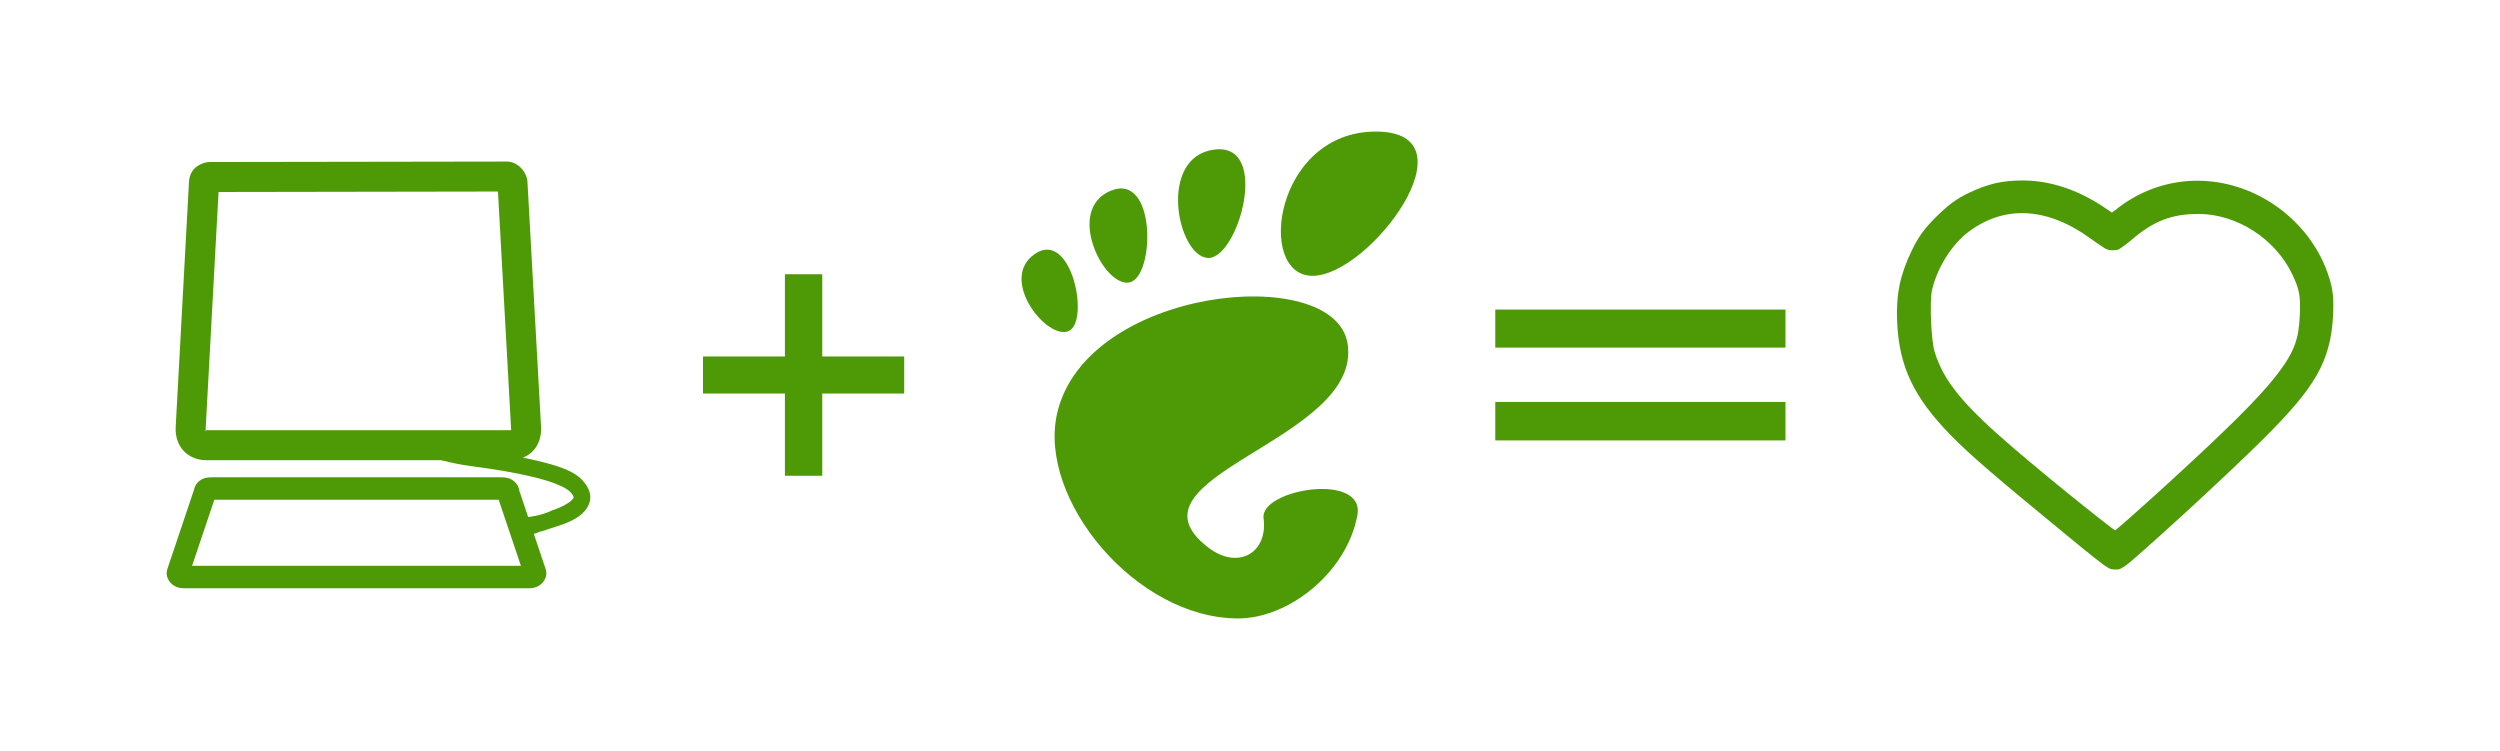
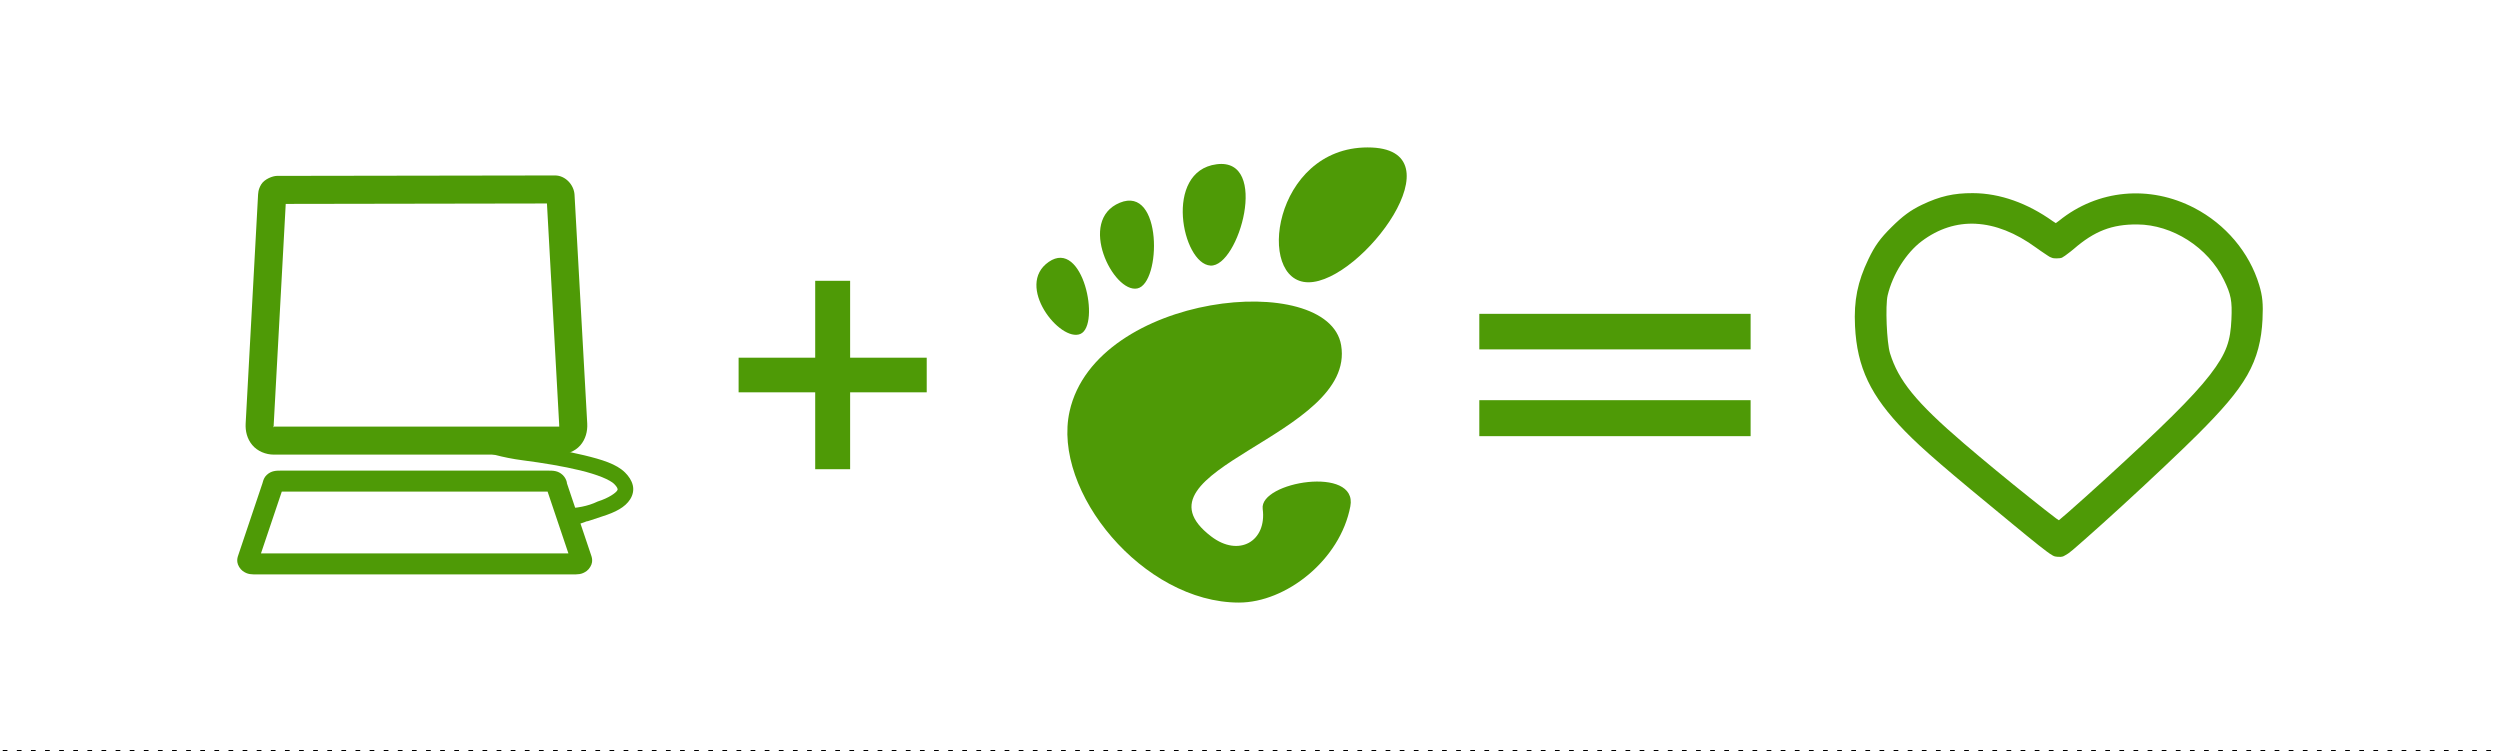
<svg xmlns="http://www.w3.org/2000/svg" width="531.496" height="159.449" id="svg3228" version="1.1">
  <defs id="defs3230" />
  <g id="layer1" transform="translate(0,-892.9132)">
-     <g transform="matrix(1.394024,0,0,1.394024,19.17392,984.5655)" id="g7009" style="fill:#4e9a06">
+     <g transform="matrix(1.303234,0,0,1.303234,35.2328,983.7887)" id="g7009" style="fill:#4e9a06">
      <g id="g5209" transform="translate(-1.258808,0)" style="fill:#4e9a06">
        <path id="path2411" d="m 48.696,0.968 c -0.244,0.037 -0.437,0.227 -0.478,0.471 -0.041,0.244 0.08,0.486 0.299,0.601 0,0 4.357,2.465 11.002,3.322 3.255,0.42 6.599,0.973 9.358,1.643 1.374,0.334 2.606,0.72 3.572,1.107 0.965,0.387 1.674,0.817 1.929,1.072 0.381,0.381 0.534,0.629 0.572,0.786 0.05,0.213 0.055,0.158 -0.071,0.357 -0.206,0.324 -1.271,1.159 -3.143,1.75 -1.705,0.824 -3.403,1.048 -5.286,1.179 -0.176,0.013 -0.335,0.106 -0.433,0.253 -0.098,0.147 -0.122,0.33 -0.067,0.497 l 0.393,1.179 c 0.085,0.274 0.782,0.906 1.065,0.857 0.962,-0.143 2.218,-0.588 2.471,-0.714 0.387,-0.035 0.534,-0.167 2.608,-0.822 2.132,-0.673 3.703,-1.474 4.536,-2.786 0.43,-0.676 0.619,-1.48 0.429,-2.286 C 77.268,8.661 76.806,7.968 76.2,7.362 74.799,5.961 72.418,5.244 69.52,4.54 66.613,3.833 63.155,3.253 59.84,2.825 56.569,2.403 54.937,1.926 54.197,1.611 53.856,1.466 53.74,1.4 53.697,1.361 c -0.012,-3.73e-4 -0.024,-3.73e-4 -0.036,0 -0.019,-0.04 -0.014,-0.05 0,-0.036 C 53.578,1.119 53.383,0.98 53.161,0.968 l -4.358,0 c -0.036,-0.003 -0.072,-0.003 -0.107,0 l 0,0 z" style="fill:#4e9a06;fill-opacity:1;fill-rule:evenodd;stroke:none" />
        <path id="path2397" d="m 64.77,-41.109 -45.364,0.071 c -0.701,8.78e-4 -2.05,0.525 -2.572,1.393 -0.522,0.869 -0.5,1.48 -0.536,2.143 l -2,36.862 c -0.066,1.211 0.219,2.475 1.072,3.501 0.853,1.025 2.213,1.572 3.536,1.572 l 46.399,0 c 1.324,0 2.69,-0.501 3.572,-1.5 0.882,-0.999 1.213,-2.315 1.143,-3.572 l -2.072,-37.327 c -0.088,-1.594 -1.483,-3.145 -3.179,-3.143 z m -1.322,4.572 2,36.148 c 0.018,0.332 -0.047,0.34 0,0.286 0.047,-0.054 0.142,-0.036 -0.143,-0.036 l -46.399,0 c -0.285,0 -0.102,0.027 -0.036,0.107 0.066,0.08 -0.021,0.022 0,-0.357 l 1.965,-36.077 42.613,-0.071 z" style="fill:#4e9a06;fill-opacity:1;fill-rule:evenodd;stroke:none;stroke-width:4;marker:none;visibility:visible;display:inline;overflow:visible" />
        <path style="fill:#4e9a06;fill-opacity:1;fill-rule:evenodd;stroke:none;stroke-width:3;marker:none;visibility:visible;display:inline;overflow:visible" d="m 20.192,7.04 c -0.921,0 -1.696,-5.02e-4 -2.465,0.714 -0.384,0.357 -0.541,0.833 -0.607,1.072 -0.066,0.239 -0.087,0.297 -0.071,0.25 l -3.965,11.787 c -0.083,0.247 -0.209,0.601 -0.143,1.107 0.066,0.506 0.44,1.116 0.857,1.429 0.835,0.626 1.508,0.572 2.429,0.572 l 51.293,0 c 0.921,0 1.594,0.054 2.429,-0.572 0.417,-0.313 0.791,-0.922 0.857,-1.429 0.066,-0.506 -0.06,-0.86 -0.143,-1.107 L 66.698,9.076 c 0.016,0.047 0.03,-0.011 -0.036,-0.25 C 66.597,8.588 66.404,8.112 66.02,7.755 65.251,7.04 64.476,7.04 63.555,7.04 l -43.363,0 z m 0,3.429 43.363,0 3.393,10.073 -50.15,0 3.393,-10.073 z" id="path2409" />
        <path style="fill:#4e9a06;fill-opacity:1;stroke:none" d="m 296.053,-38.225 c -3.125,-0.01 -5.363,0.501 -8.287,1.893 -1.89,0.9 -3.18,1.876 -4.965,3.643 -1.874,1.856 -2.74,3.065 -3.786,5.251 -1.765,3.687 -2.379,6.698 -2.179,10.894 0.323,6.786 2.564,11.413 8.144,17.145 2.886,2.965 6.795,6.318 17.503,15.109 1.63,1.338 3.115,2.57 4.251,3.465 0.568,0.447 1.033,0.802 1.393,1.072 0.18,0.135 0.354,0.258 0.5,0.357 0.073,0.05 0.142,0.08 0.25,0.143 0.054,0.032 0.099,0.089 0.214,0.143 0.115,0.054 0.202,0.166 0.822,0.214 0.852,0.066 0.984,-0.142 1.143,-0.214 0.159,-0.072 0.25,-0.134 0.321,-0.179 0.144,-0.089 0.222,-0.14 0.321,-0.214 0.199,-0.148 0.424,-0.324 0.679,-0.536 0.509,-0.423 1.157,-1.001 1.965,-1.715 1.615,-1.426 3.776,-3.361 6.072,-5.465 4.592,-4.209 9.733,-9.053 12.359,-11.68 3.83,-3.831 6.378,-6.712 8.037,-9.609 1.659,-2.897 2.338,-5.802 2.5,-9.108 0.126,-2.572 -0.002,-3.83 -0.536,-5.608 -1.6,-5.333 -5.491,-9.926 -10.573,-12.573 -7.297,-3.801 -15.771,-3.029 -22.075,2.072 -0.196,0.159 -0.354,0.256 -0.536,0.393 -0.173,-0.115 -0.315,-0.19 -0.5,-0.321 -4.103,-2.925 -8.59,-4.558 -13.038,-4.572 z m 0.5,5.001 c 3.142,0.157 6.468,1.441 9.823,3.893 0.524,0.383 0.995,0.698 1.393,0.964 0.199,0.133 0.368,0.256 0.536,0.357 0.084,0.051 0.165,0.117 0.286,0.179 0.06,0.031 0.125,0.059 0.25,0.107 0.125,0.048 0.221,0.143 0.857,0.143 0.952,0 0.966,-0.178 1.107,-0.25 0.141,-0.072 0.207,-0.127 0.286,-0.179 0.158,-0.103 0.282,-0.21 0.429,-0.321 0.294,-0.223 0.651,-0.483 1,-0.786 3.397,-2.944 6.249,-4.027 10.359,-4.001 5.731,0.037 11.542,3.73 14.145,9.073 1.14,2.34 1.358,3.374 1.214,6.429 -0.16,3.42 -0.705,5.409 -3.501,9.037 -2.796,3.628 -7.95,8.651 -16.967,16.895 -2.376,2.172 -4.583,4.136 -6.215,5.572 -0.608,0.535 -1.042,0.889 -1.464,1.25 -0.152,-0.113 -0.253,-0.153 -0.429,-0.286 -1.084,-0.817 -2.588,-2.002 -4.286,-3.358 -3.398,-2.711 -7.555,-6.129 -10.823,-8.93 -7.874,-6.749 -10.637,-10.268 -12.002,-14.645 -0.546,-1.752 -0.787,-7.793 -0.393,-9.466 0.812,-3.446 3.055,-6.957 5.537,-8.823 2.732,-2.055 5.716,-3.015 8.858,-2.858 z" id="path2514" />
        <g style="fill:#4e9a06;fill-opacity:1" id="g2541" transform="matrix(0.6278462,0,0,0.6278462,143.2976,-45.681)">
          <g style="fill:#4e9a06;fill-opacity:1" id="g2543">
            <path style="fill:#4e9a06;fill-opacity:1" id="path2545" d="M 86.068,0 C 61.466,0 56.851,35.041 70.691,35.041 84.529,35.041 110.671,0 86.068,0 z" />
            <path style="fill:#4e9a06;fill-opacity:1" id="path2547" d="M 45.217,30.699 C 52.586,31.149 60.671,2.577 46.821,4.374 32.976,6.171 37.845,30.249 45.217,30.699 z" />
            <path style="fill:#4e9a06;fill-opacity:1" id="path2549" d="M 11.445,48.453 C 16.686,46.146 12.12,23.581 3.208,29.735 -5.7,35.89 6.204,50.759 11.445,48.453 z" />
            <path style="fill:#4e9a06;fill-opacity:1" id="path2551" d="M 26.212,36.642 C 32.451,35.37 32.793,9.778 21.667,14.369 10.539,18.961 19.978,37.916 26.212,36.642 l 0,0 z" />
            <path style="fill:#4e9a06;fill-opacity:1" id="path2553" d="m 58.791,93.913 c 1.107,8.454 -6.202,12.629 -13.36,7.179 C 22.644,83.743 83.16,75.088 79.171,51.386 75.86,31.712 15.495,37.769 8.621,68.553 3.968,89.374 27.774,118.26 52.614,118.26 c 12.22,0 26.315,-11.034 28.952,-25.012 C 83.58,82.589 57.867,86.86 58.791,93.913 l 0,0 z" />
          </g>
        </g>
        <path style="font-size:42.888px;font-style:normal;font-weight:normal;fill:#4e9a06;fill-opacity:1;stroke:none;font-family:Bitstream Vera Sans" d="m 112.906,-23.923 0,12.543 12.495,0 0,5.649 -12.495,0 0,12.543 -5.697,0 0,-12.543 -12.495,0 0,-5.649 12.495,0 0,-12.543 5.697,0" id="text6463" />
        <path style="font-size:61.856px;font-style:normal;font-weight:normal;fill:#4e9a06;fill-opacity:1;stroke:none;font-family:Bitstream Vera Sans" d="m 215.546,-18.534 44.258,0 0,5.8 -44.258,0 0,-5.8 m 0,14.085 44.258,0 0,5.869 -44.258,0 0,-5.869" id="text6467" />
      </g>
    </g>
+     <rect style="fill:none;stroke:#000000;stroke-width:1;stroke-miterlimit:4;stroke-opacity:1;stroke-dasharray:1, 2;stroke-dashoffset:0" id="rect2998" width="532.79" height="160.5" x="-0.5" y="892.362" />
  </g>
</svg>
